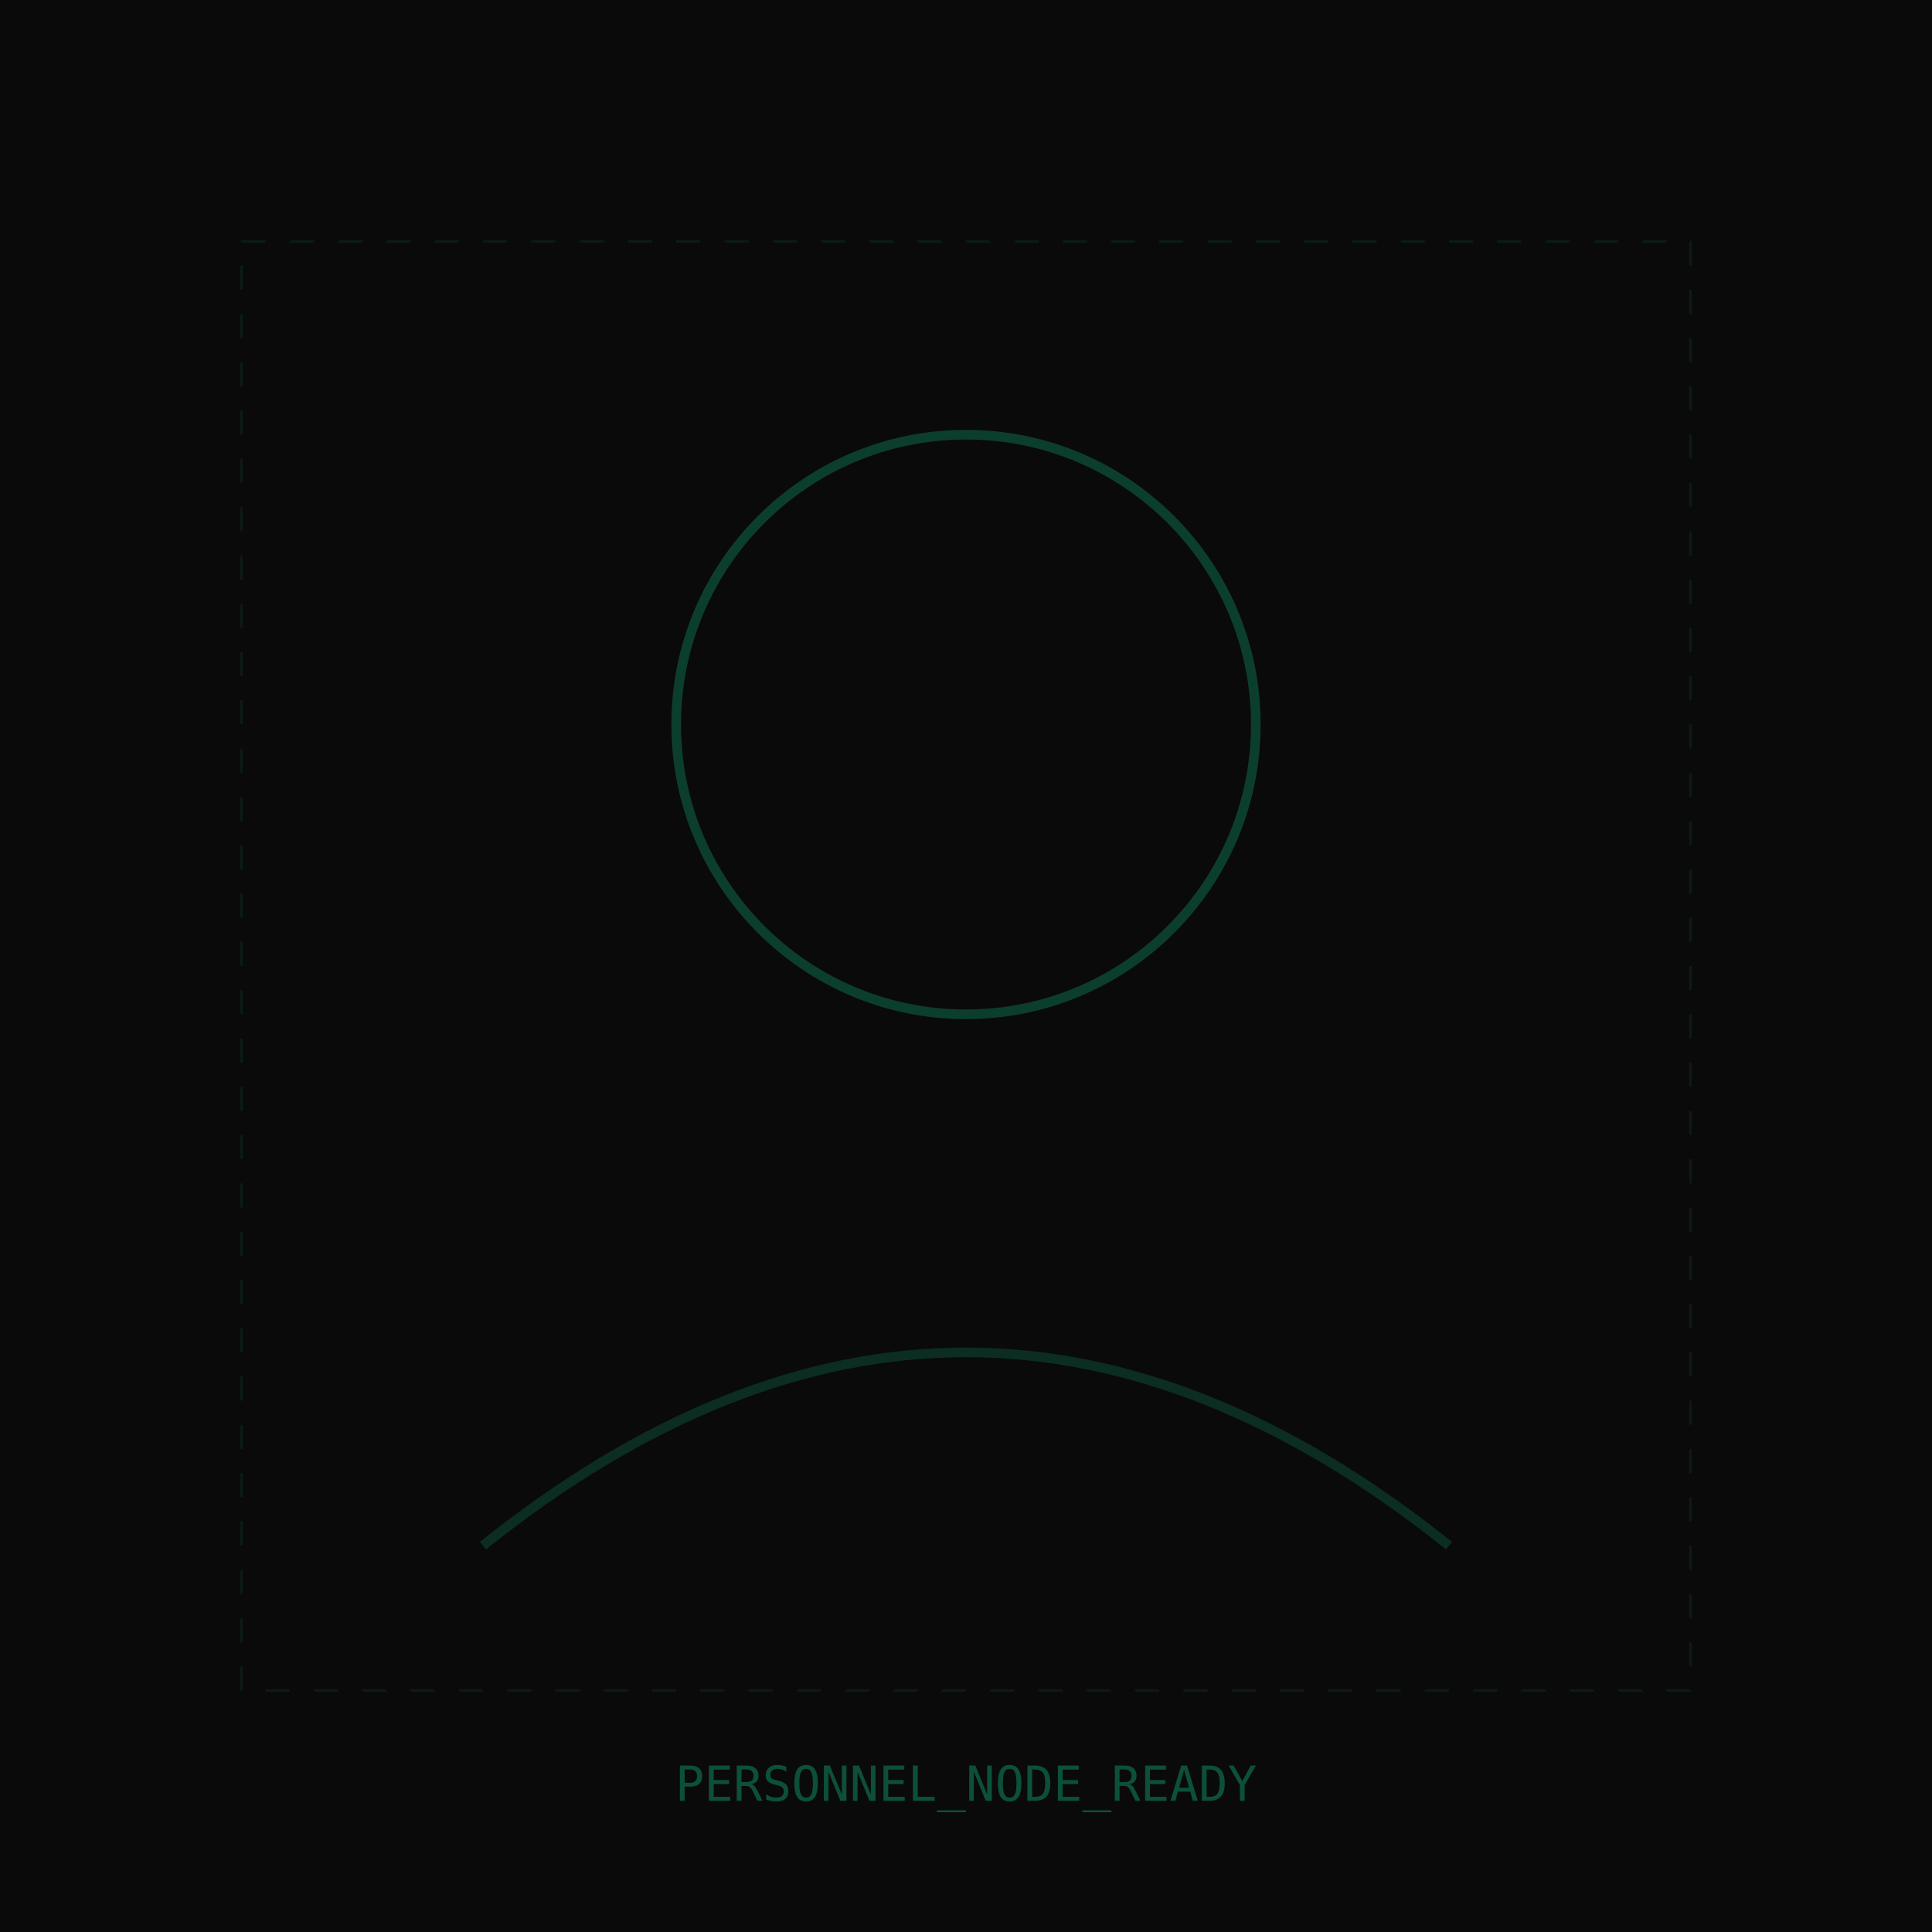
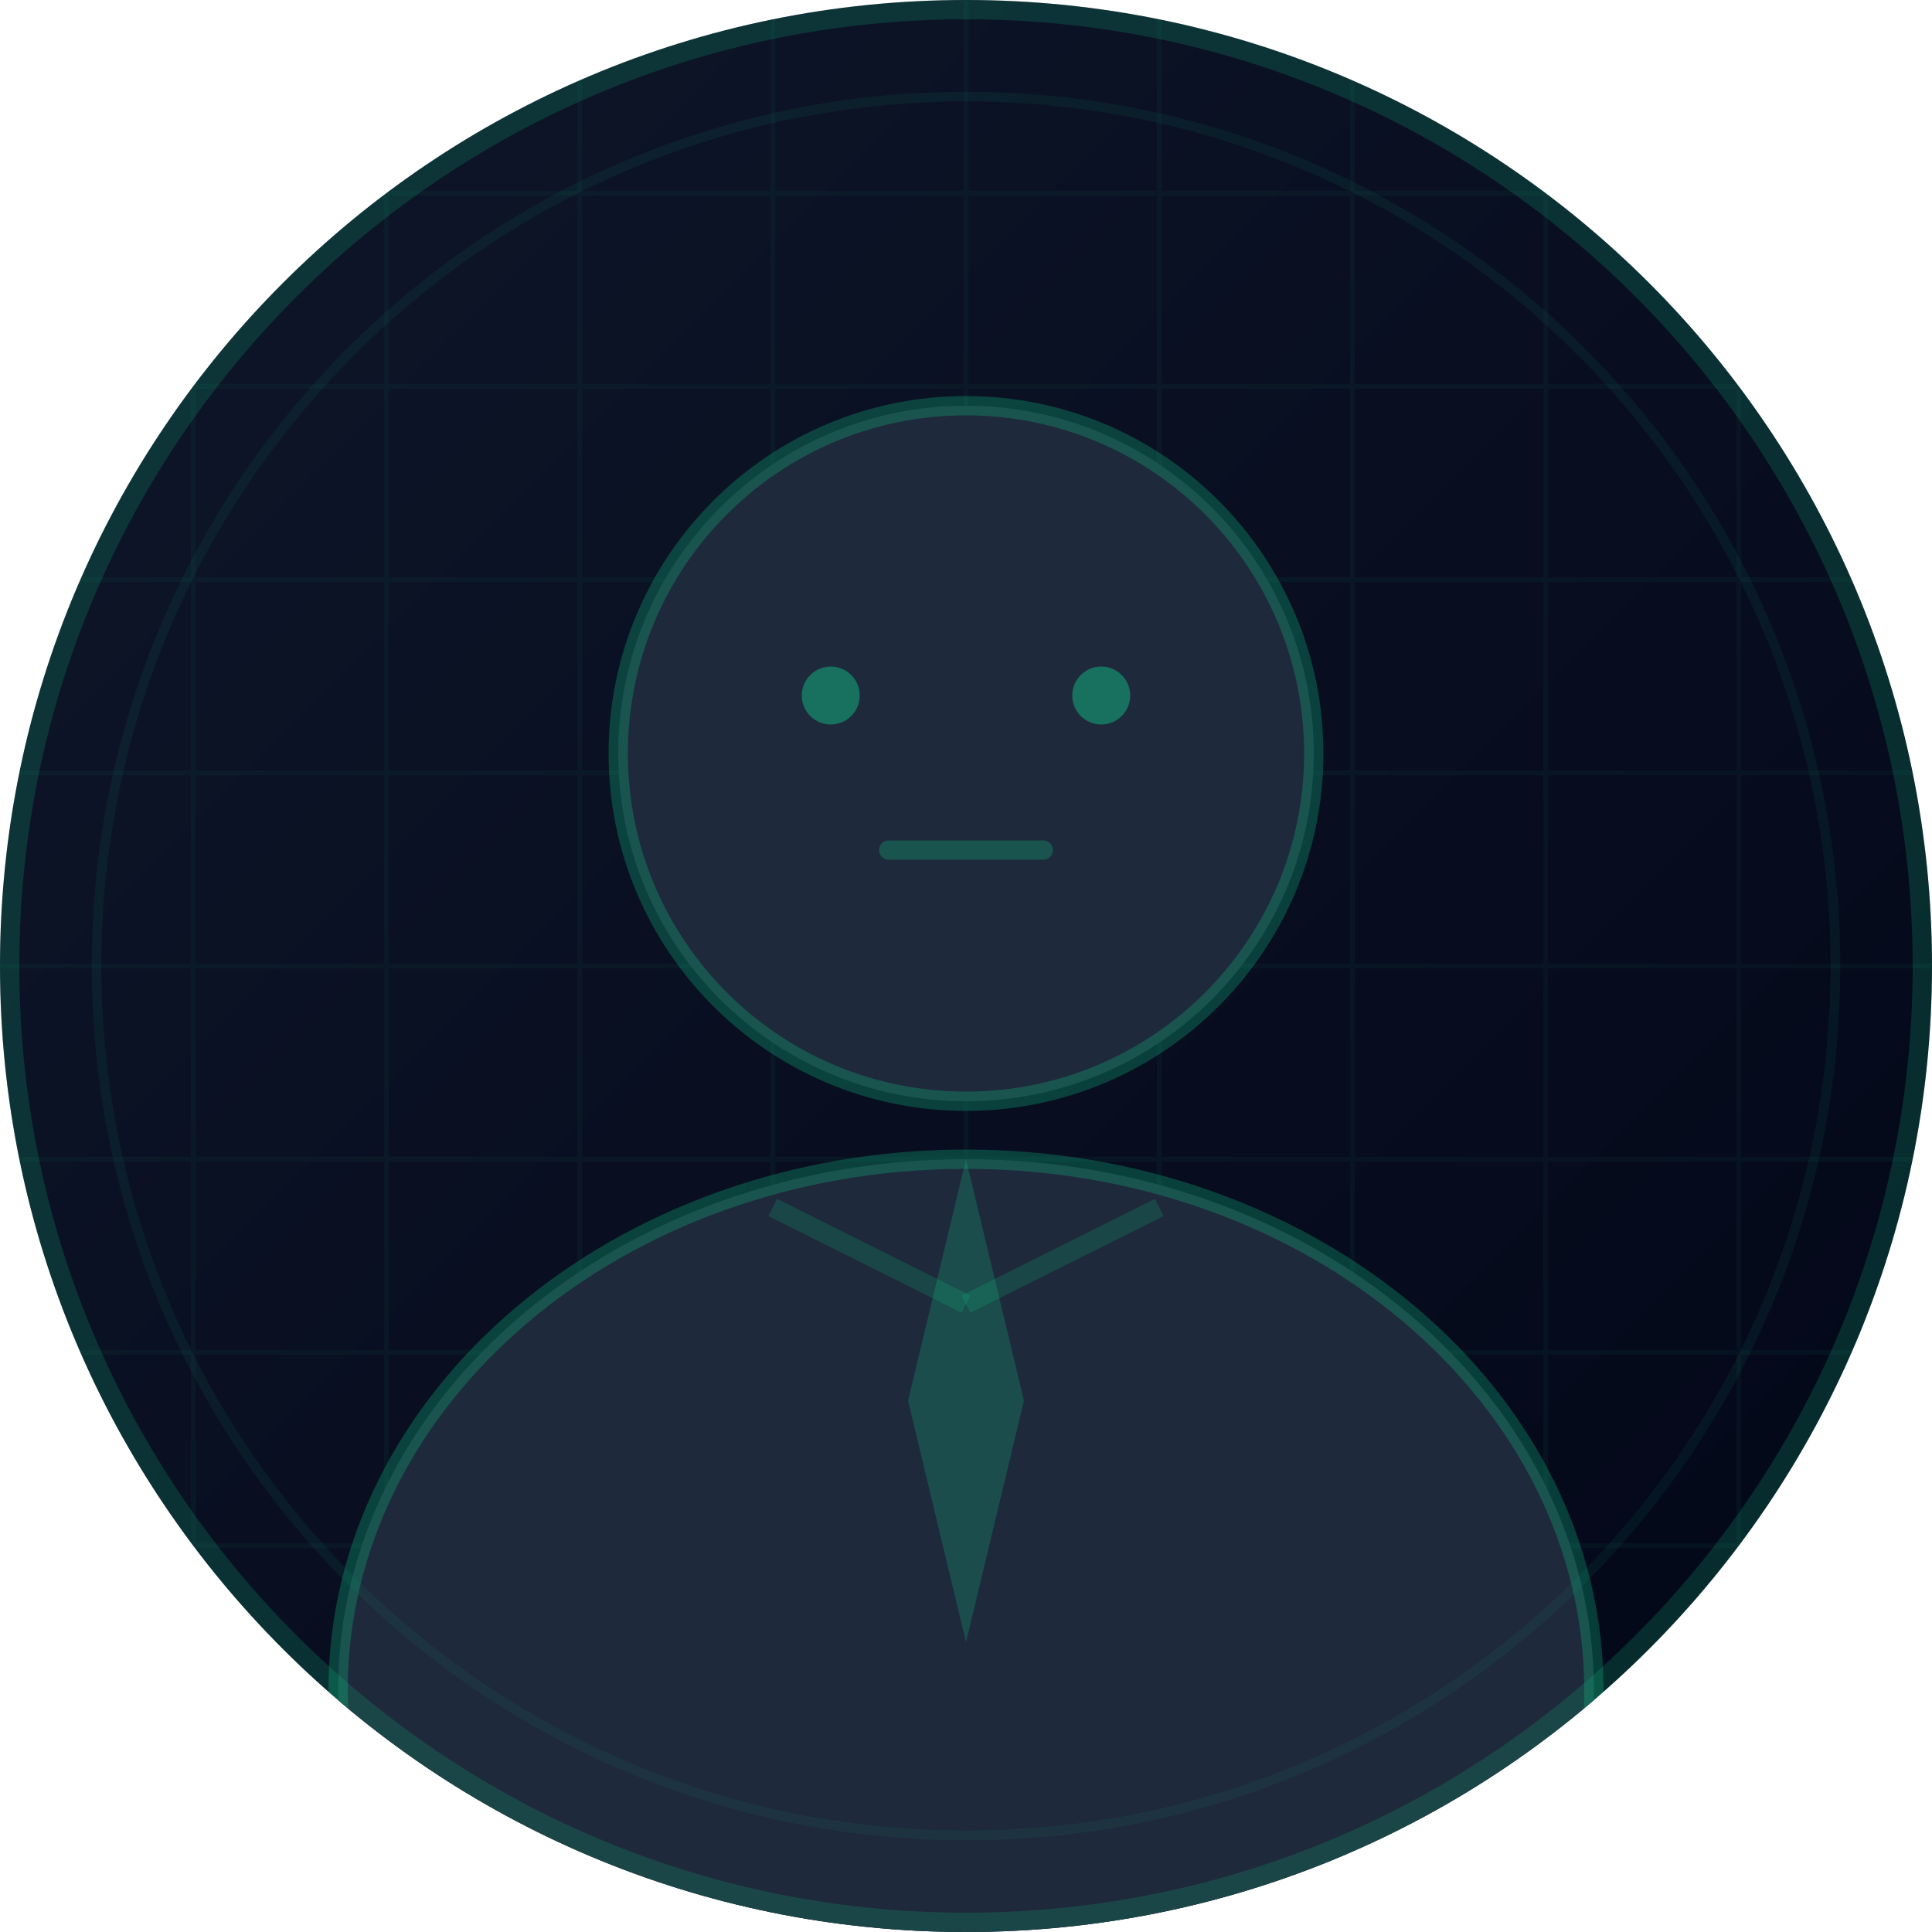
- <svg xmlns="http://www.w3.org/2000/svg" width="400" height="400" viewBox="0 0 400 400">
-   <rect width="100%" height="100%" fill="#0a0a0a" />
-   <circle cx="200" cy="150" r="60" fill="none" stroke="#10b981" stroke-width="2" opacity="0.3" />
-   <path d="M100,320 Q200,240 300,320" fill="none" stroke="#10b981" stroke-width="2" opacity="0.2" />
-   <rect x="50" y="50" width="300" height="300" fill="none" stroke="#10b981" stroke-width="0.5" stroke-dasharray="5,5" opacity="0.1" />
-   <text x="50%" y="370" dominant-baseline="middle" text-anchor="middle" fill="#10b981" font-family="monospace" font-size="10" opacity="0.4">PERSONNEL_NODE_READY</text>
+ <svg xmlns="http://www.w3.org/2000/svg" width="200" height="200" viewBox="0 0 200 200">
+   <defs>
+     <linearGradient id="bg" x1="0%" y1="0%" x2="100%" y2="100%">
+       <stop offset="0%" style="stop-color:#0f172a" />
+       <stop offset="100%" style="stop-color:#020617" />
+     </linearGradient>
+     <clipPath id="circle">
+       <circle cx="100" cy="100" r="100" />
+     </clipPath>
+   </defs>
+   <g clip-path="url(#circle)">
+     <rect width="200" height="200" fill="url(#bg)" />
+     <g opacity="0.05" stroke="#10b981" stroke-width="0.5">
+       <line x1="0" y1="20" x2="200" y2="20" />
+       <line x1="0" y1="40" x2="200" y2="40" />
+       <line x1="0" y1="60" x2="200" y2="60" />
+       <line x1="0" y1="80" x2="200" y2="80" />
+       <line x1="0" y1="100" x2="200" y2="100" />
+       <line x1="0" y1="120" x2="200" y2="120" />
+       <line x1="0" y1="140" x2="200" y2="140" />
+       <line x1="0" y1="160" x2="200" y2="160" />
+       <line x1="0" y1="180" x2="200" y2="180" />
+       <line x1="20" y1="0" x2="20" y2="200" />
+       <line x1="40" y1="0" x2="40" y2="200" />
+       <line x1="60" y1="0" x2="60" y2="200" />
+       <line x1="80" y1="0" x2="80" y2="200" />
+       <line x1="100" y1="0" x2="100" y2="200" />
+       <line x1="120" y1="0" x2="120" y2="200" />
+       <line x1="140" y1="0" x2="140" y2="200" />
+       <line x1="160" y1="0" x2="160" y2="200" />
+       <line x1="180" y1="0" x2="180" y2="200" />
+     </g>
+     <circle cx="100" cy="78" r="36" fill="#1e293b" stroke="#10b981" stroke-opacity="0.3" stroke-width="2" />
+     <circle cx="86" cy="72" r="3" fill="#10b981" opacity="0.5" />
+     <circle cx="114" cy="72" r="3" fill="#10b981" opacity="0.5" />
+     <line x1="92" y1="88" x2="108" y2="88" stroke="#10b981" stroke-opacity="0.3" stroke-width="2" stroke-linecap="round" />
+     <ellipse cx="100" cy="175" rx="65" ry="55" fill="#1e293b" stroke="#10b981" stroke-opacity="0.3" stroke-width="2" />
+     <polygon points="100,120 94,145 100,170 106,145" fill="#10b981" opacity="0.25" />
+     <line x1="80" y1="125" x2="100" y2="135" stroke="#10b981" stroke-opacity="0.2" stroke-width="2" />
+     <line x1="120" y1="125" x2="100" y2="135" stroke="#10b981" stroke-opacity="0.2" stroke-width="2" />
+     <circle cx="100" cy="100" r="90" fill="none" stroke="#10b981" stroke-opacity="0.08" stroke-width="1" />
+   </g>
+   <circle cx="100" cy="100" r="99" fill="none" stroke="#10b981" stroke-opacity="0.2" stroke-width="2" />
</svg>
